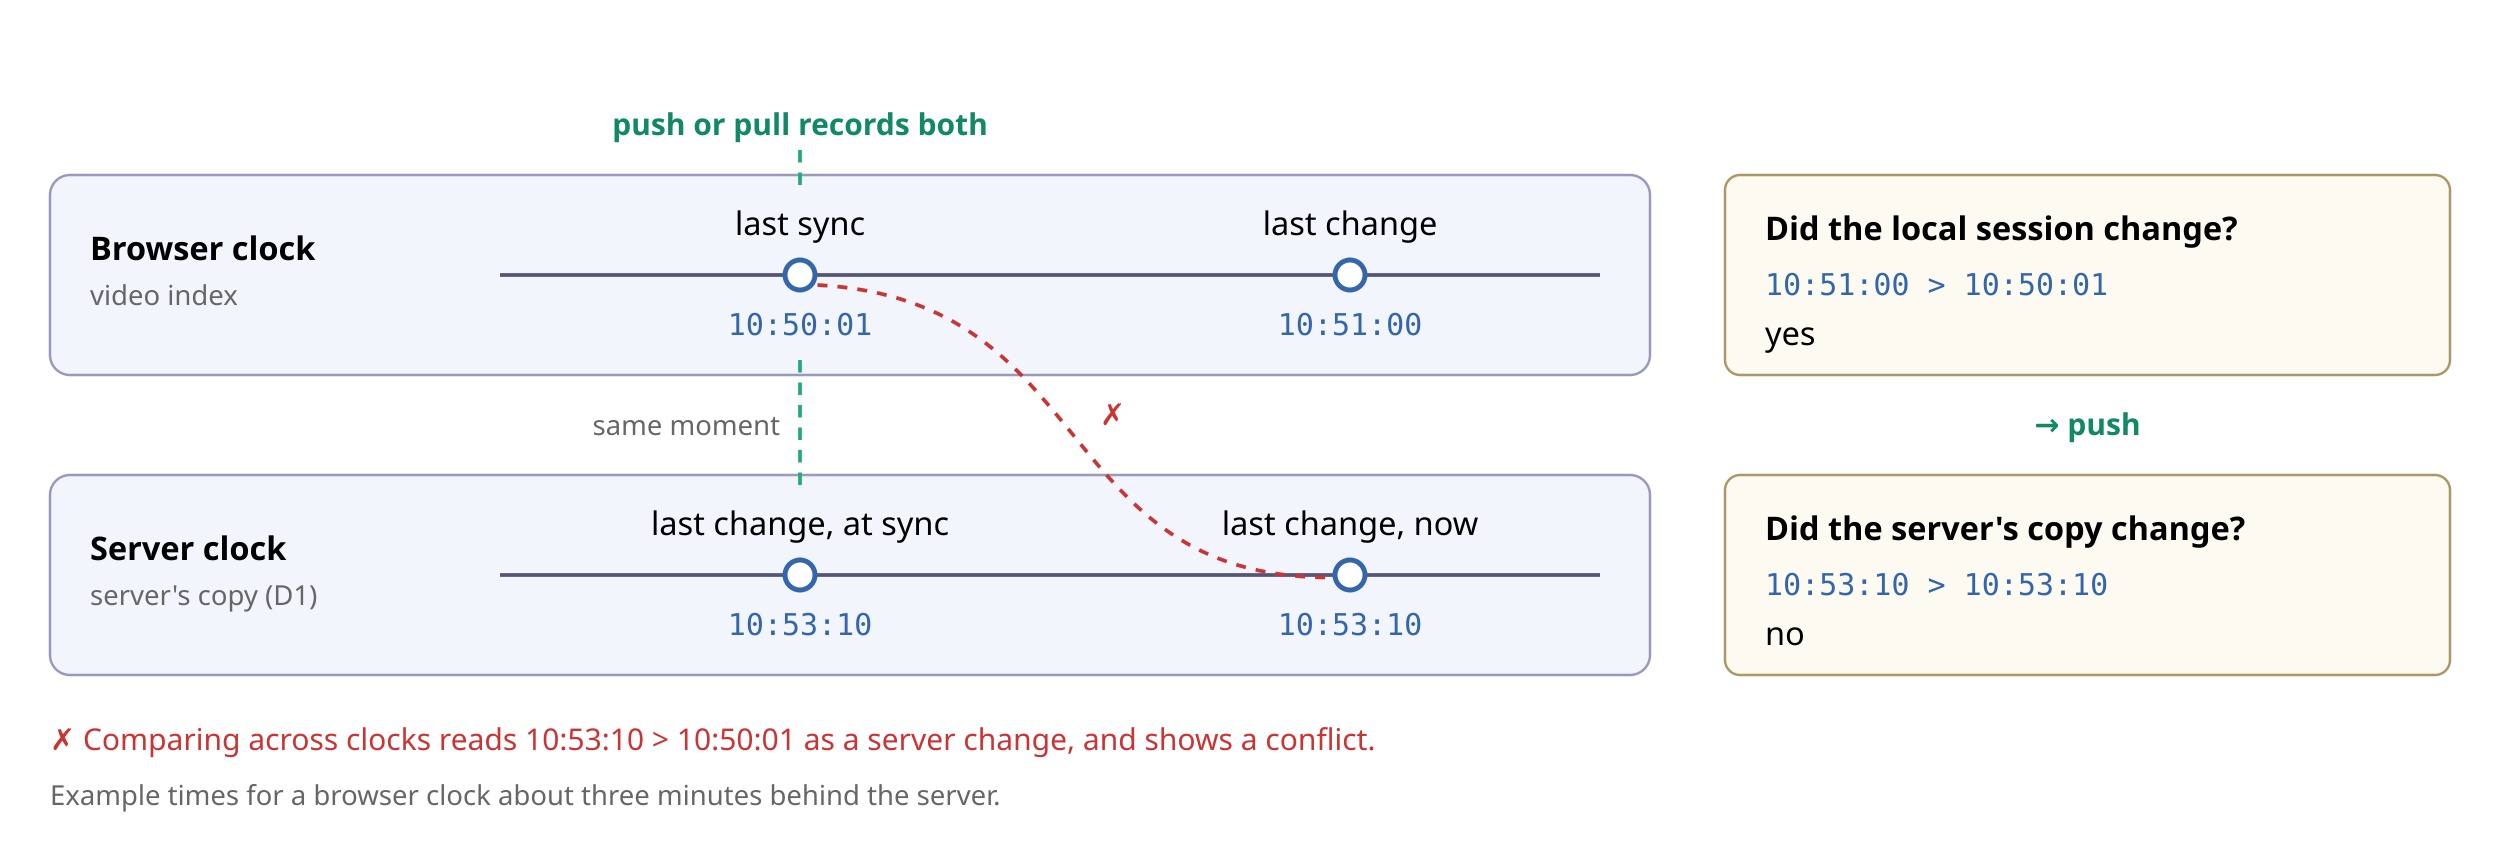
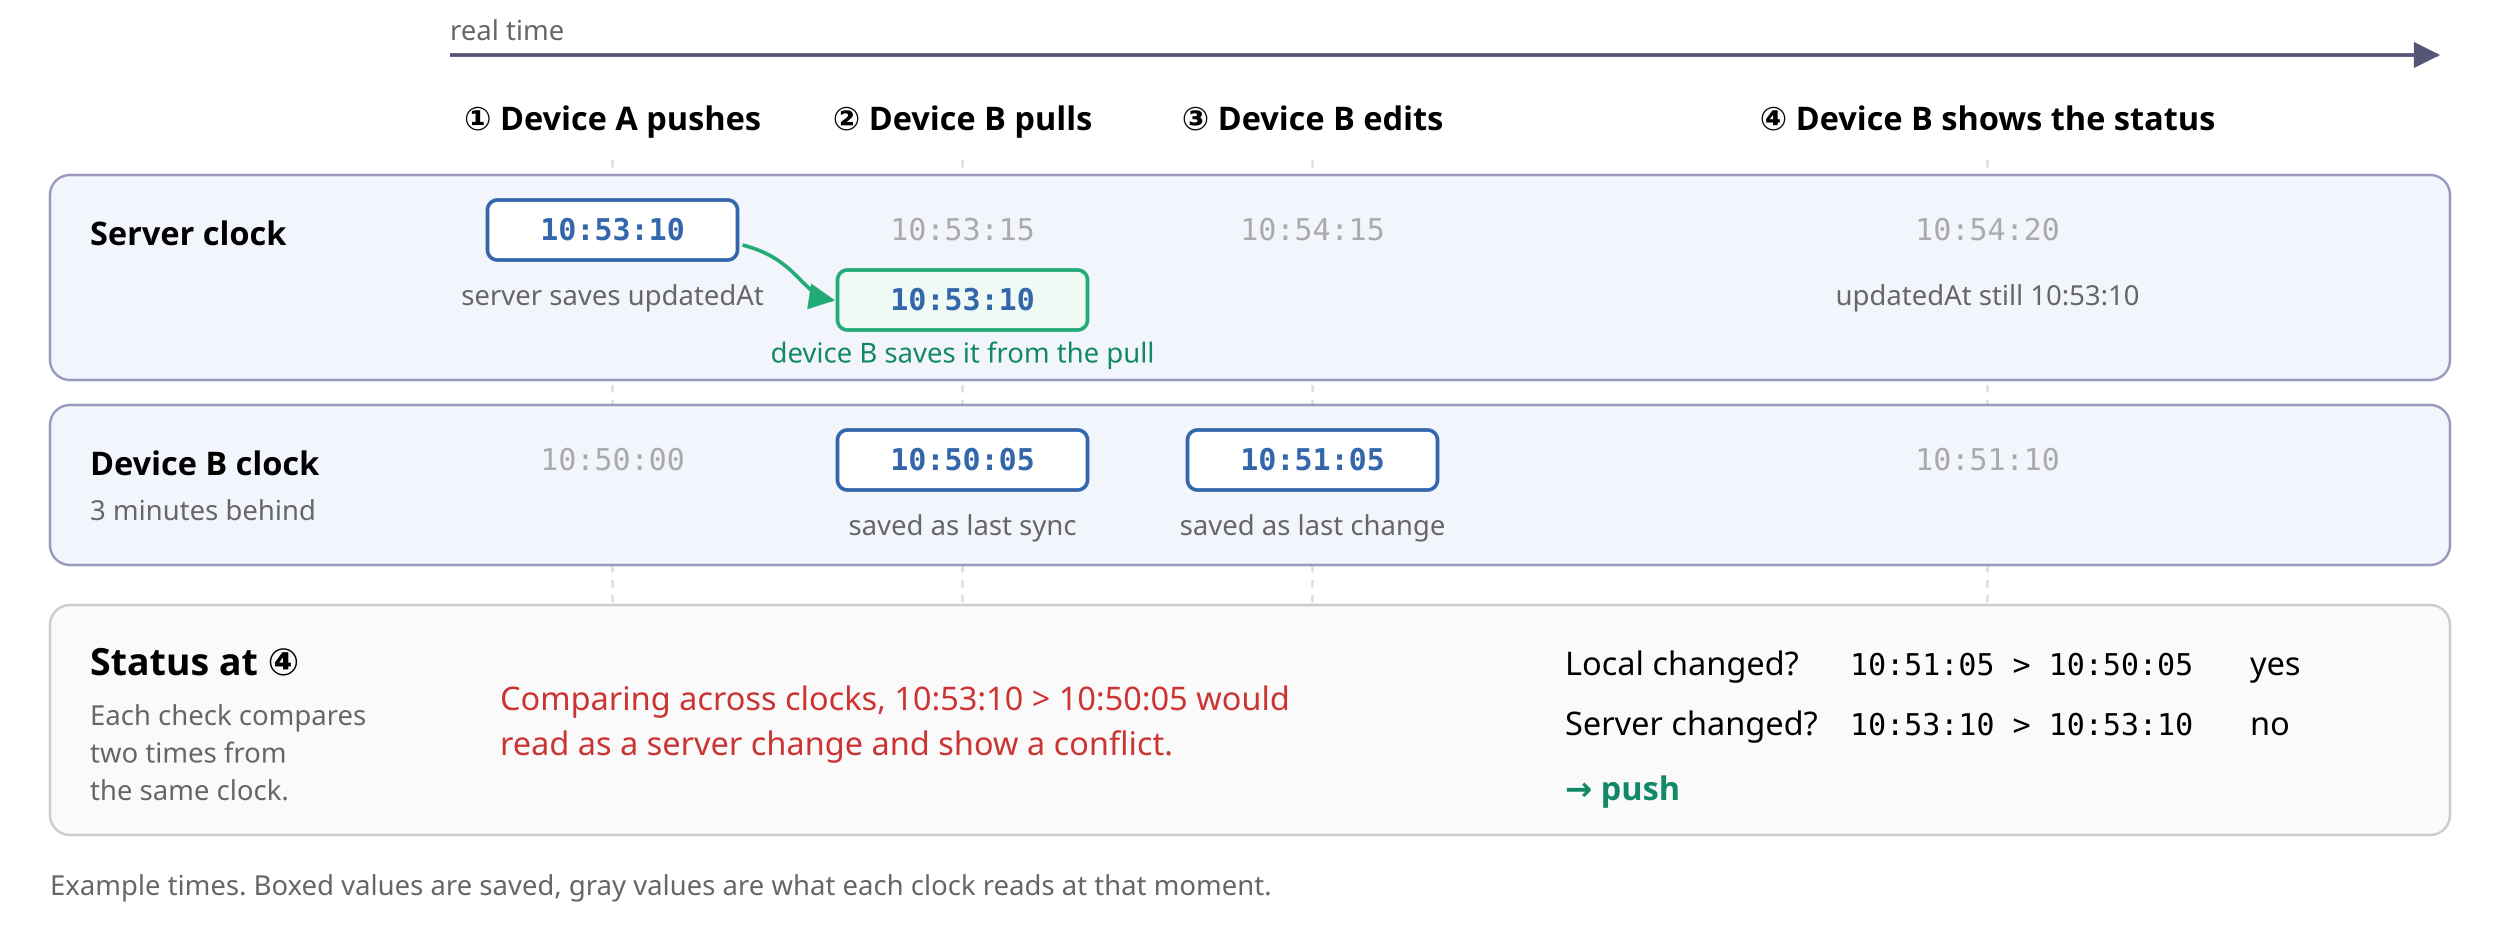
- <svg xmlns="http://www.w3.org/2000/svg" width="1000" height="340" viewBox="0 0 1000 340" font-family="system-ui, sans-serif" font-size="13">
+ <svg xmlns="http://www.w3.org/2000/svg" width="1000" height="370" viewBox="0 0 1000 370" font-family="system-ui, sans-serif" font-size="13">
  <defs>
+     <marker id="a" viewBox="0 0 10 10" refX="9" refY="5" markerWidth="7" markerHeight="7" orient="auto">
+       <path d="M0,0 L10,5 L0,10 z" fill="#557" />
+     </marker>
+     <marker id="g" viewBox="0 0 10 10" refX="9" refY="5" markerWidth="7" markerHeight="7" orient="auto">
+       <path d="M0,0 L10,5 L0,10 z" fill="#2a7" />
+     </marker>
    <style>
      .t { font-weight: bold; }
+       .h { font-weight: bold; font-size: 15px; }
      .s { fill: #666; font-size: 11px; }
-       .v { font-family: ui-monospace, SFMono-Regular, Menlo, Consolas, monospace; font-size: 12px; fill: #36a; }
+       .g { font-family: ui-monospace, SFMono-Regular, Menlo, Consolas, monospace; font-size: 12px; fill: #aaa; }
+       .v { font-family: ui-monospace, SFMono-Regular, Menlo, Consolas, monospace; font-size: 12px; fill: #36a; font-weight: bold; }
+       .m { font-family: ui-monospace, SFMono-Regular, Menlo, Consolas, monospace; font-size: 12px; }
      .lane { fill: #f3f5fc; stroke: #99b; }
-       .axis { stroke: #557; stroke-width: 1.5; }
-       .dot { fill: #fff; stroke: #36a; stroke-width: 2; }
-       .sync { stroke: #2a7; stroke-width: 1.5; stroke-dasharray: 5 4; }
-       .st { fill: #186; font-weight: bold; font-size: 12px; }
-       .check { fill: #fdfaf2; stroke: #a96; }
-       .bad { stroke: #c33; stroke-width: 1.5; stroke-dasharray: 4 4; fill: none; }
-       .badt { fill: #c33; font-size: 12px; }
+       .row { fill: #fafafa; stroke: #ccc; }
+       .guide { stroke: #ddd; stroke-dasharray: 3 3; }
+       .saved { fill: #fff; stroke: #36a; stroke-width: 1.5; }
+       .copy { fill: #f0faf4; stroke: #2a7; stroke-width: 1.5; }
+       .red { fill: #c33; }
+       .green { fill: #186; }
    </style>
  </defs>
-   <rect width="1000" height="340" fill="#fff" />
-   <rect x="20" y="70" width="640" height="80" rx="8" class="lane" />
-   <text x="36" y="104" class="t">Browser clock</text>
-   <text x="36" y="122" class="s">video index</text>
-   <line x1="200" y1="110" x2="640" y2="110" class="axis" />
-   <circle cx="320" cy="110" r="6" class="dot" />
-   <text x="320" y="94" text-anchor="middle">last sync</text>
-   <text x="320" y="134" text-anchor="middle" class="v">10:50:01</text>
-   <circle cx="540" cy="110" r="6" class="dot" />
-   <text x="540" y="94" text-anchor="middle">last change</text>
-   <text x="540" y="134" text-anchor="middle" class="v">10:51:00</text>
-   <rect x="20" y="190" width="640" height="80" rx="8" class="lane" />
-   <text x="36" y="224" class="t">Server clock</text>
-   <text x="36" y="242" class="s">server's copy (D1)</text>
-   <line x1="200" y1="230" x2="640" y2="230" class="axis" />
-   <circle cx="320" cy="230" r="6" class="dot" />
-   <text x="320" y="214" text-anchor="middle">last change, at sync</text>
-   <text x="320" y="254" text-anchor="middle" class="v">10:53:10</text>
-   <circle cx="540" cy="230" r="6" class="dot" />
-   <text x="540" y="214" text-anchor="middle">last change, now</text>
-   <text x="540" y="254" text-anchor="middle" class="v">10:53:10</text>
-   <line x1="320" y1="60" x2="320" y2="78" class="sync" />
-   <line x1="320" y1="144" x2="320" y2="198" class="sync" />
-   <text x="320" y="54" text-anchor="middle" class="st">push or pull records both</text>
-   <text x="312" y="174" text-anchor="end" class="s">same moment</text>
-   <path d="M327,114 C440,120 420,231 532,231" class="bad" />
-   <text x="440" y="170" class="badt">✗</text>
-   <rect x="690" y="70" width="290" height="80" rx="6" class="check" />
-   <text x="706" y="96" class="t">Did the local session change?</text>
-   <text x="706" y="118" class="v">10:51:00 &gt; 10:50:01</text>
-   <text x="706" y="138">yes</text>
-   <rect x="690" y="190" width="290" height="80" rx="6" class="check" />
-   <text x="706" y="216" class="t">Did the server's copy change?</text>
-   <text x="706" y="238" class="v">10:53:10 &gt; 10:53:10</text>
-   <text x="706" y="258">no</text>
-   <text x="835" y="174" text-anchor="middle" class="st">→ push</text>
-   <text x="20" y="300" class="badt">✗ Comparing across clocks reads 10:53:10 &gt; 10:50:01 as a server change, and shows a conflict.</text>
-   <text x="20" y="322" class="s">Example times for a browser clock about three minutes behind the server.</text>
+   <rect width="1000" height="370" fill="#fff" />
+   <line x1="180" y1="22" x2="975" y2="22" stroke="#557" stroke-width="1.5" marker-end="url(#a)" />
+   <text x="180" y="16" class="s">real time</text>
+   <line x1="245" y1="64" x2="245" y2="334" class="guide" />
+   <line x1="385" y1="64" x2="385" y2="334" class="guide" />
+   <line x1="525" y1="64" x2="525" y2="334" class="guide" />
+   <line x1="795" y1="64" x2="795" y2="334" class="guide" />
+   <text x="245" y="52" text-anchor="middle" class="t">① Device A pushes</text>
+   <text x="385" y="52" text-anchor="middle" class="t">② Device B pulls</text>
+   <text x="525" y="52" text-anchor="middle" class="t">③ Device B edits</text>
+   <text x="795" y="52" text-anchor="middle" class="t">④ Device B shows the status</text>
+   <rect x="20" y="70" width="960" height="82" rx="8" class="lane" />
+   <text x="36" y="98" class="t">Server clock</text>
+   <rect x="195" y="80" width="100" height="24" rx="4" class="saved" />
+   <text x="245" y="96" text-anchor="middle" class="v">10:53:10</text>
+   <text x="245" y="122" text-anchor="middle" class="s">server saves updatedAt</text>
+   <text x="385" y="96" text-anchor="middle" class="g">10:53:15</text>
+   <path d="M297,98 C320,104 320,118 333,120" fill="none" stroke="#2a7" stroke-width="1.5" marker-end="url(#g)" />
+   <rect x="335" y="108" width="100" height="24" rx="4" class="copy" />
+   <text x="385" y="124" text-anchor="middle" class="v">10:53:10</text>
+   <text x="385" y="145" text-anchor="middle" class="s green">device B saves it from the pull</text>
+   <text x="525" y="96" text-anchor="middle" class="g">10:54:15</text>
+   <text x="795" y="96" text-anchor="middle" class="g">10:54:20</text>
+   <text x="795" y="122" text-anchor="middle" class="s">updatedAt still 10:53:10</text>
+   <rect x="20" y="162" width="960" height="64" rx="8" class="lane" />
+   <text x="36" y="190" class="t">Device B clock</text>
+   <text x="36" y="208" class="s">3 minutes behind</text>
+   <text x="245" y="188" text-anchor="middle" class="g">10:50:00</text>
+   <rect x="335" y="172" width="100" height="24" rx="4" class="saved" />
+   <text x="385" y="188" text-anchor="middle" class="v">10:50:05</text>
+   <text x="385" y="214" text-anchor="middle" class="s">saved as last sync</text>
+   <rect x="475" y="172" width="100" height="24" rx="4" class="saved" />
+   <text x="525" y="188" text-anchor="middle" class="v">10:51:05</text>
+   <text x="525" y="214" text-anchor="middle" class="s">saved as last change</text>
+   <text x="795" y="188" text-anchor="middle" class="g">10:51:10</text>
+   <rect x="20" y="242" width="960" height="92" rx="8" class="row" />
+   <text x="36" y="270" class="h">Status at ④</text>
+   <text x="36" y="290" class="s">Each check compares</text>
+   <text x="36" y="305" class="s">two times from</text>
+   <text x="36" y="320" class="s">the same clock.</text>
+   <text x="200" y="284" class="red">Comparing across clocks, 10:53:10 &gt; 10:50:05 would</text>
+   <text x="200" y="302" class="red">read as a server change and show a conflict.</text>
+   <text x="626" y="270">Local changed?</text>
+   <text x="740" y="270" class="m">10:51:05 &gt; 10:50:05</text>
+   <text x="900" y="270">yes</text>
+   <text x="626" y="294">Server changed?</text>
+   <text x="740" y="294" class="m">10:53:10 &gt; 10:53:10</text>
+   <text x="900" y="294">no</text>
+   <text x="626" y="320" class="t green">→ push</text>
+   <text x="20" y="358" class="s">Example times. Boxed values are saved, gray values are what each clock reads at that moment.</text>
</svg>
